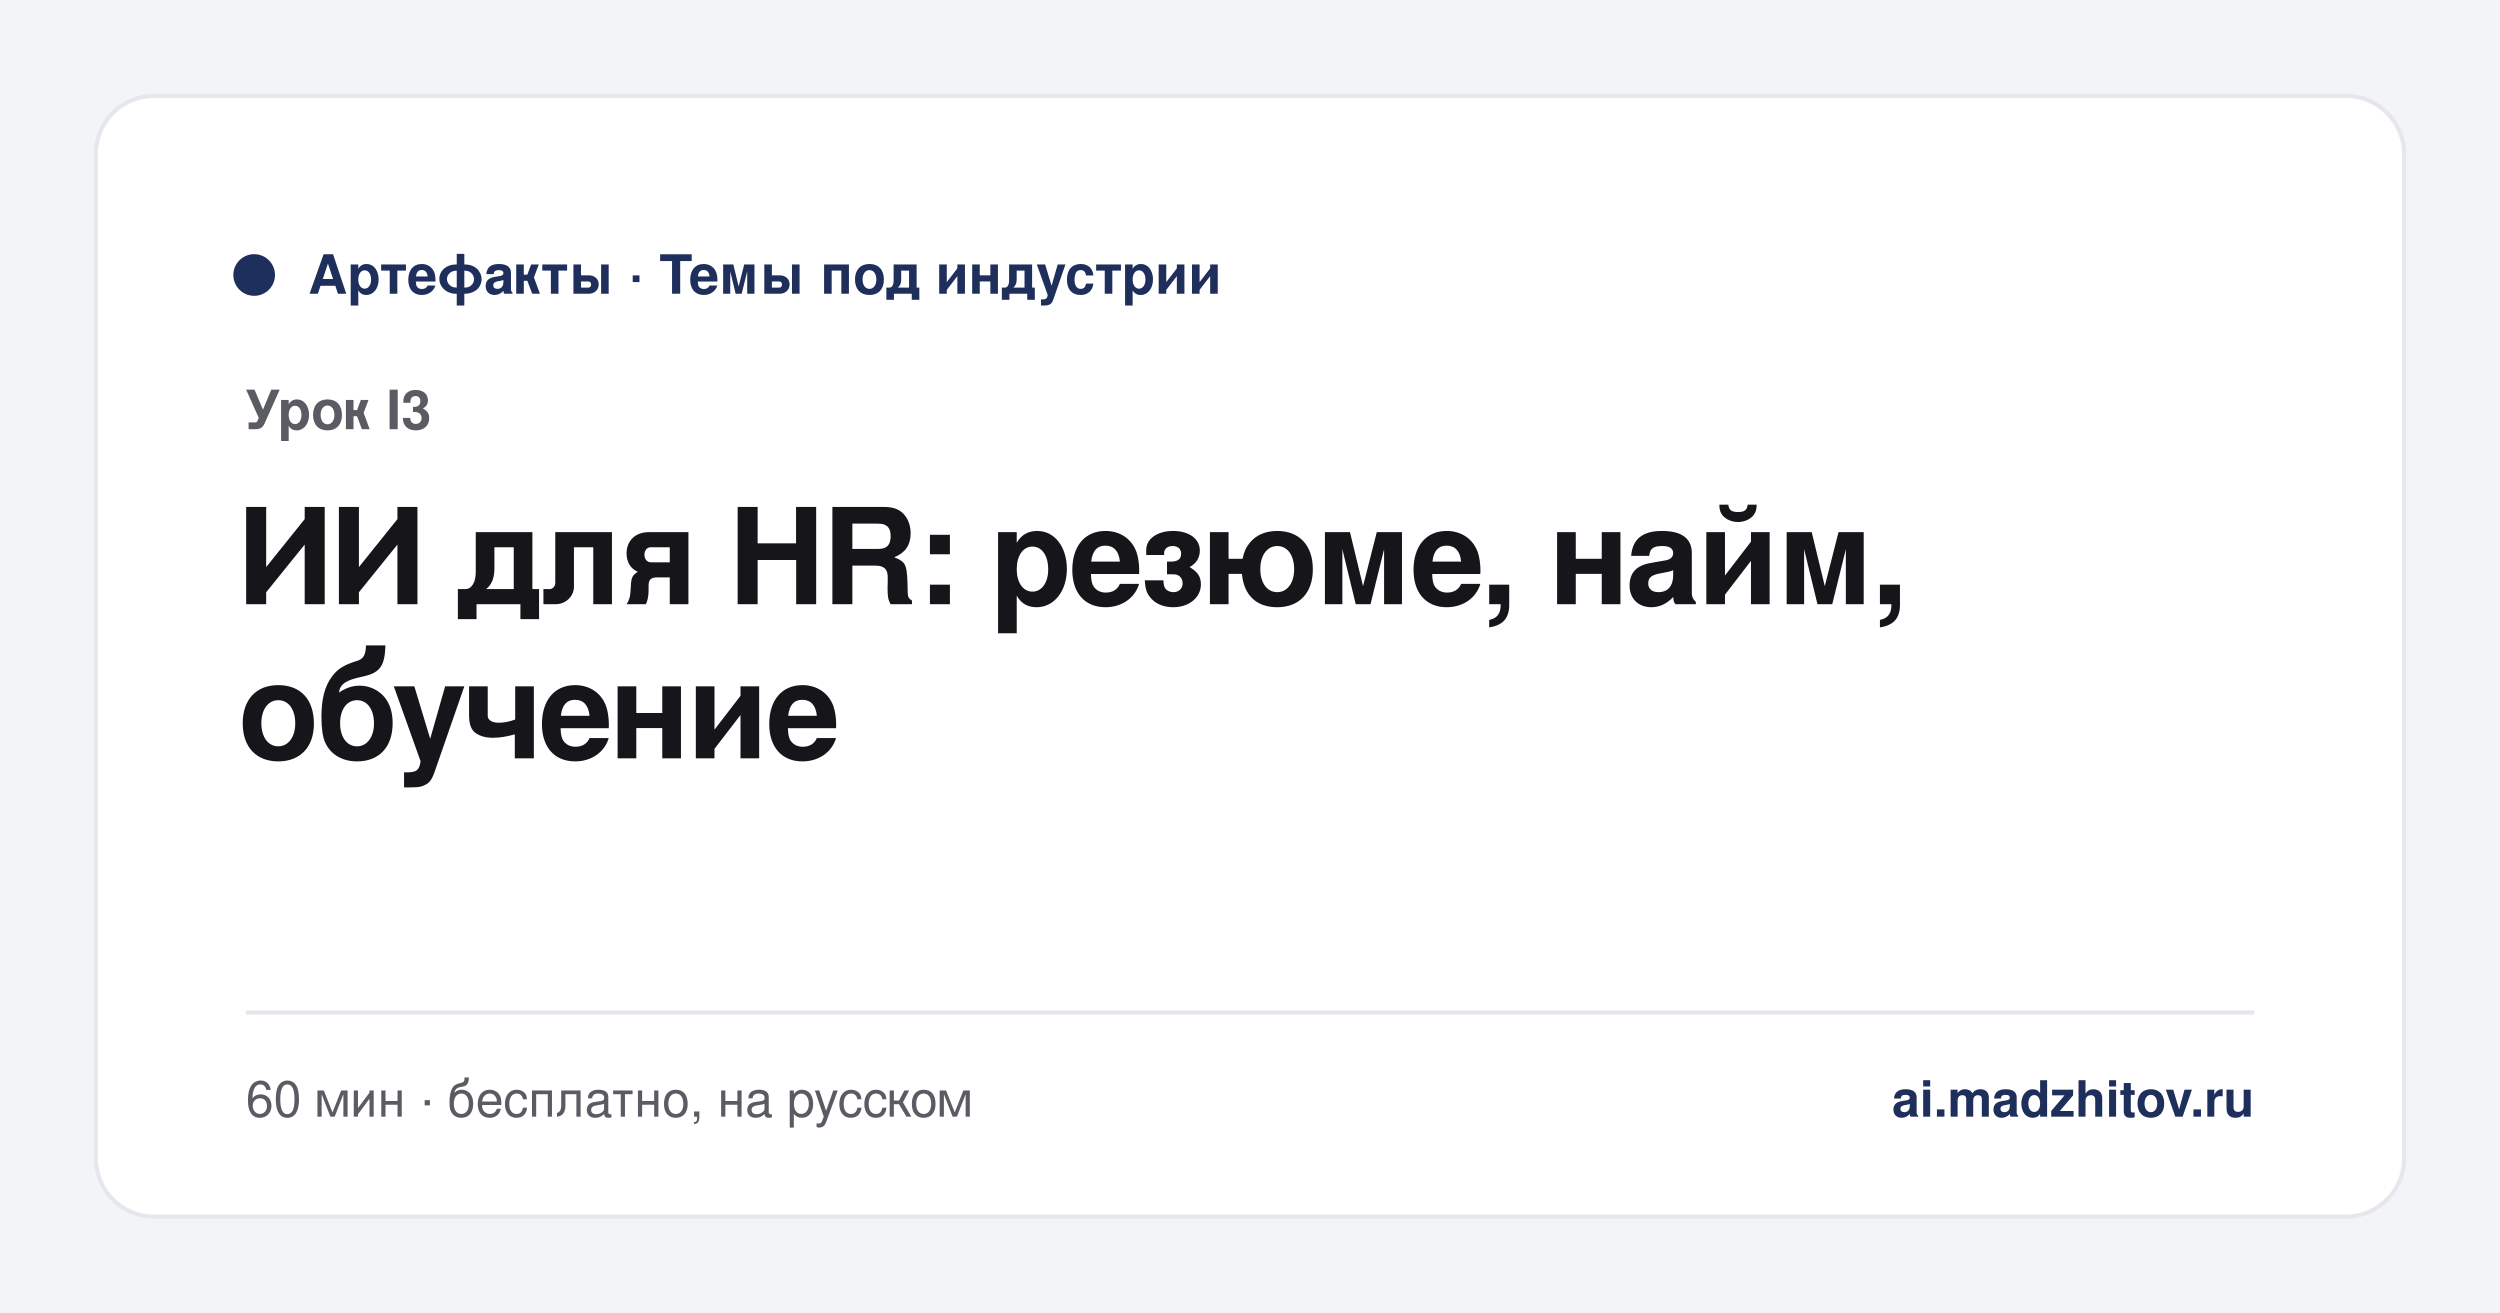
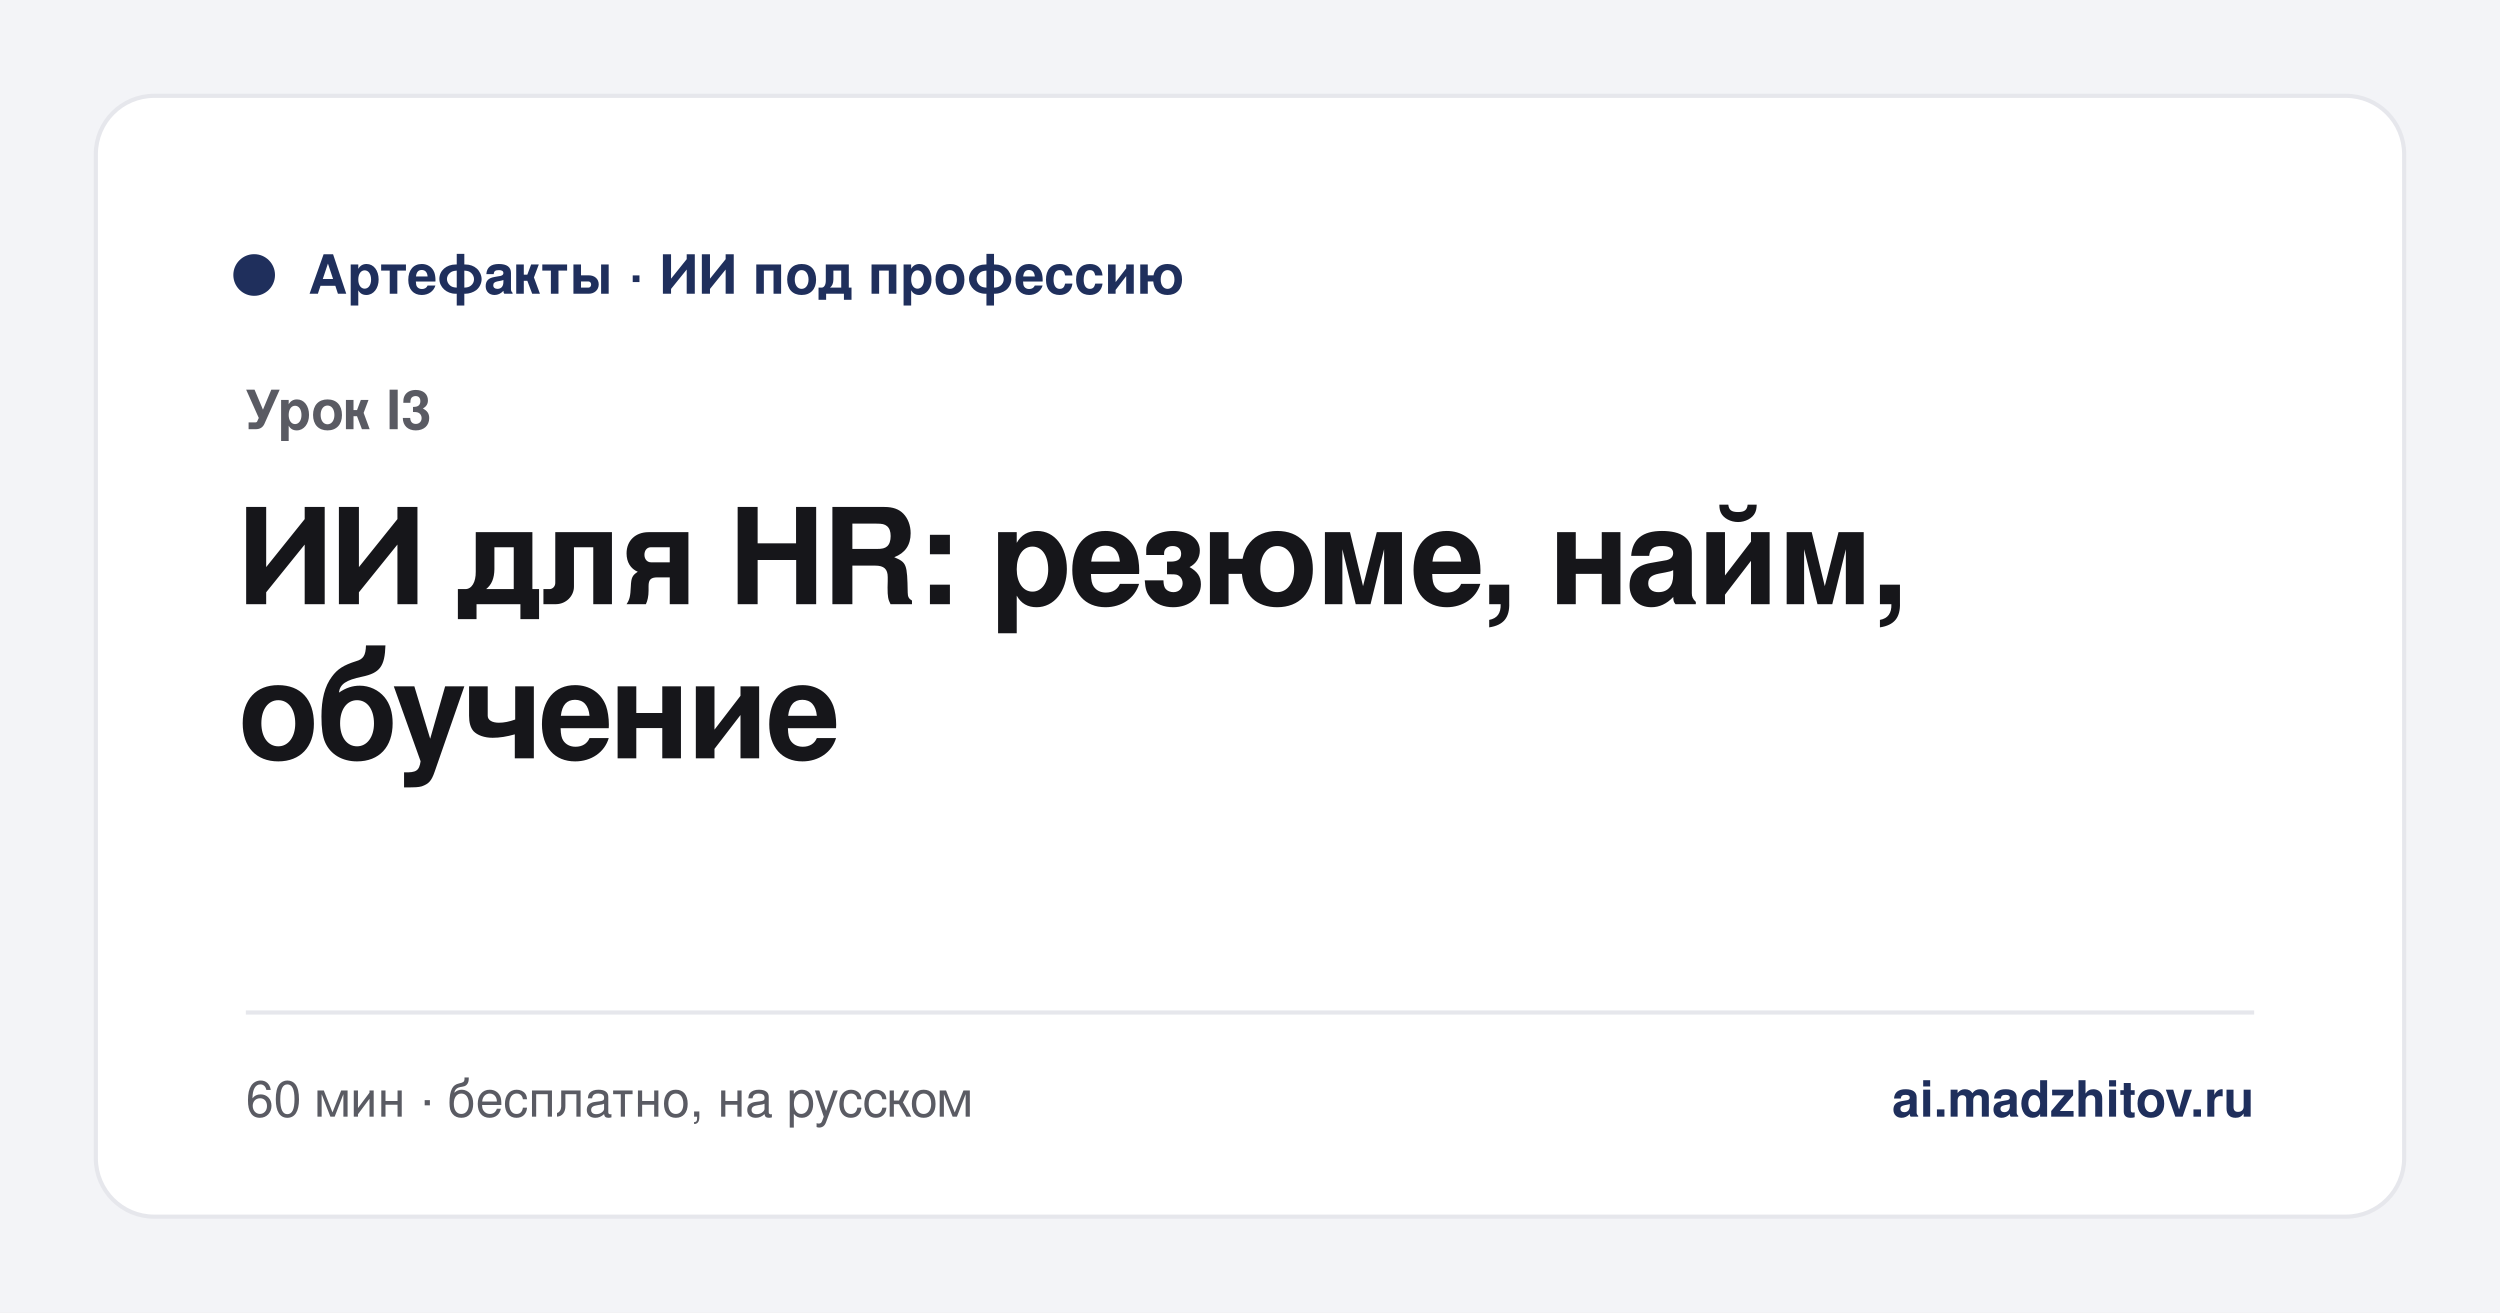
<svg xmlns="http://www.w3.org/2000/svg" width="1200" height="630" viewBox="0 0 1200 630">
  <rect width="1200" height="630" fill="#F3F4F7" />
  <rect x="46" y="46" width="1108" height="538" rx="28" fill="#FFFFFF" stroke="#E6E7EC" stroke-width="2" />
  <circle cx="122" cy="132" r="10" fill="#1F2F5C" />
-   <text x="148" y="141" fill="#1F2F5C" font-family="Helvetica Neue, Helvetica, Arial, sans-serif" font-size="26" font-weight="600">Артефакты · Темы под индустрии</text>
+   <text x="148" y="141" fill="#1F2F5C" font-family="Helvetica Neue, Helvetica, Arial, sans-serif" font-size="26" font-weight="600">Артефакты · ИИ под профессию</text>
  <text x="118" y="206" fill="#5A5B63" font-family="Helvetica Neue, Helvetica, Arial, sans-serif" font-size="26" font-weight="600">Урок I3</text>
  <text x="114" y="290" fill="#16161A" font-family="Helvetica Neue, Helvetica, Arial, sans-serif" font-weight="700" font-size="64" letter-spacing="-1.5">ИИ для HR: резюме, найм,</text>
  <text x="114" y="364" fill="#16161A" font-family="Helvetica Neue, Helvetica, Arial, sans-serif" font-weight="700" font-size="64" letter-spacing="-1.5">обучение</text>
  <line x1="118" y1="486" x2="1082" y2="486" stroke="#E6E7EC" stroke-width="2" />
  <text x="118" y="536" fill="#5A5B63" font-family="Helvetica Neue, Helvetica, Arial, sans-serif" font-size="24">60 мин · бесплатно, на русском</text>
  <text x="1082" y="536" fill="#1F2F5C" font-family="Helvetica Neue, Helvetica, Arial, sans-serif" font-size="24" font-weight="600" text-anchor="end">ai.madzhitov.ru</text>
</svg>
